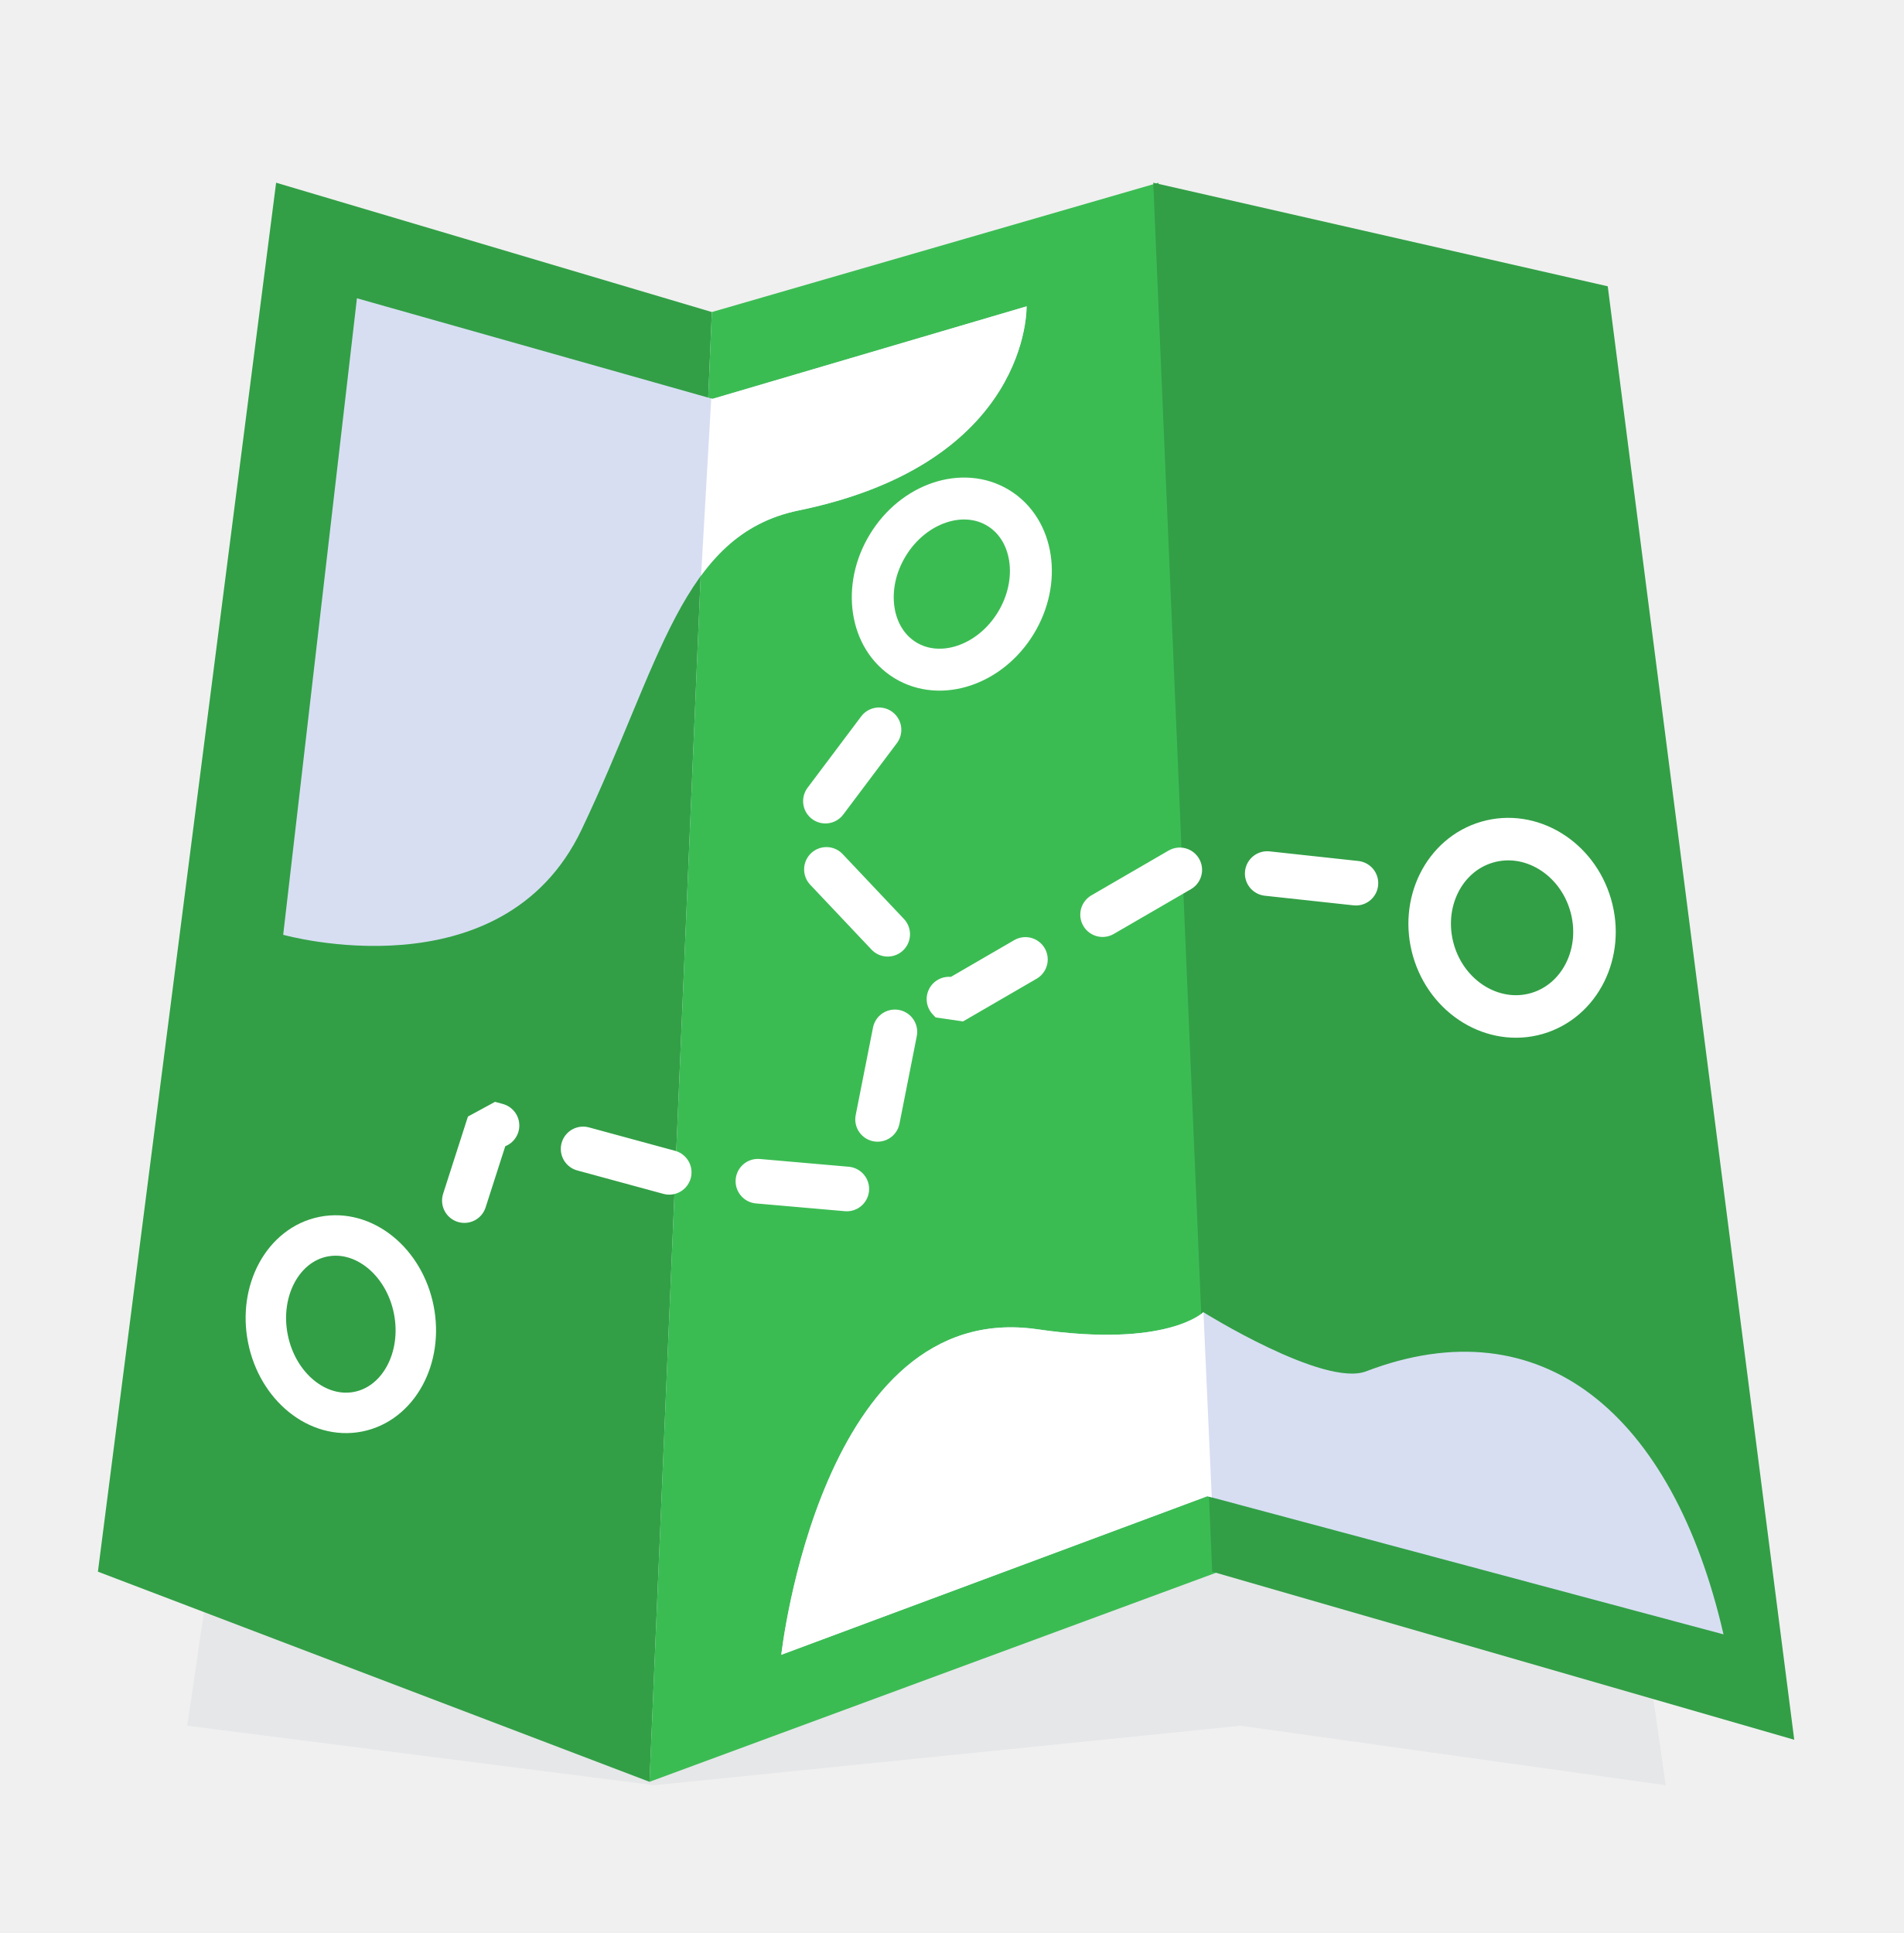
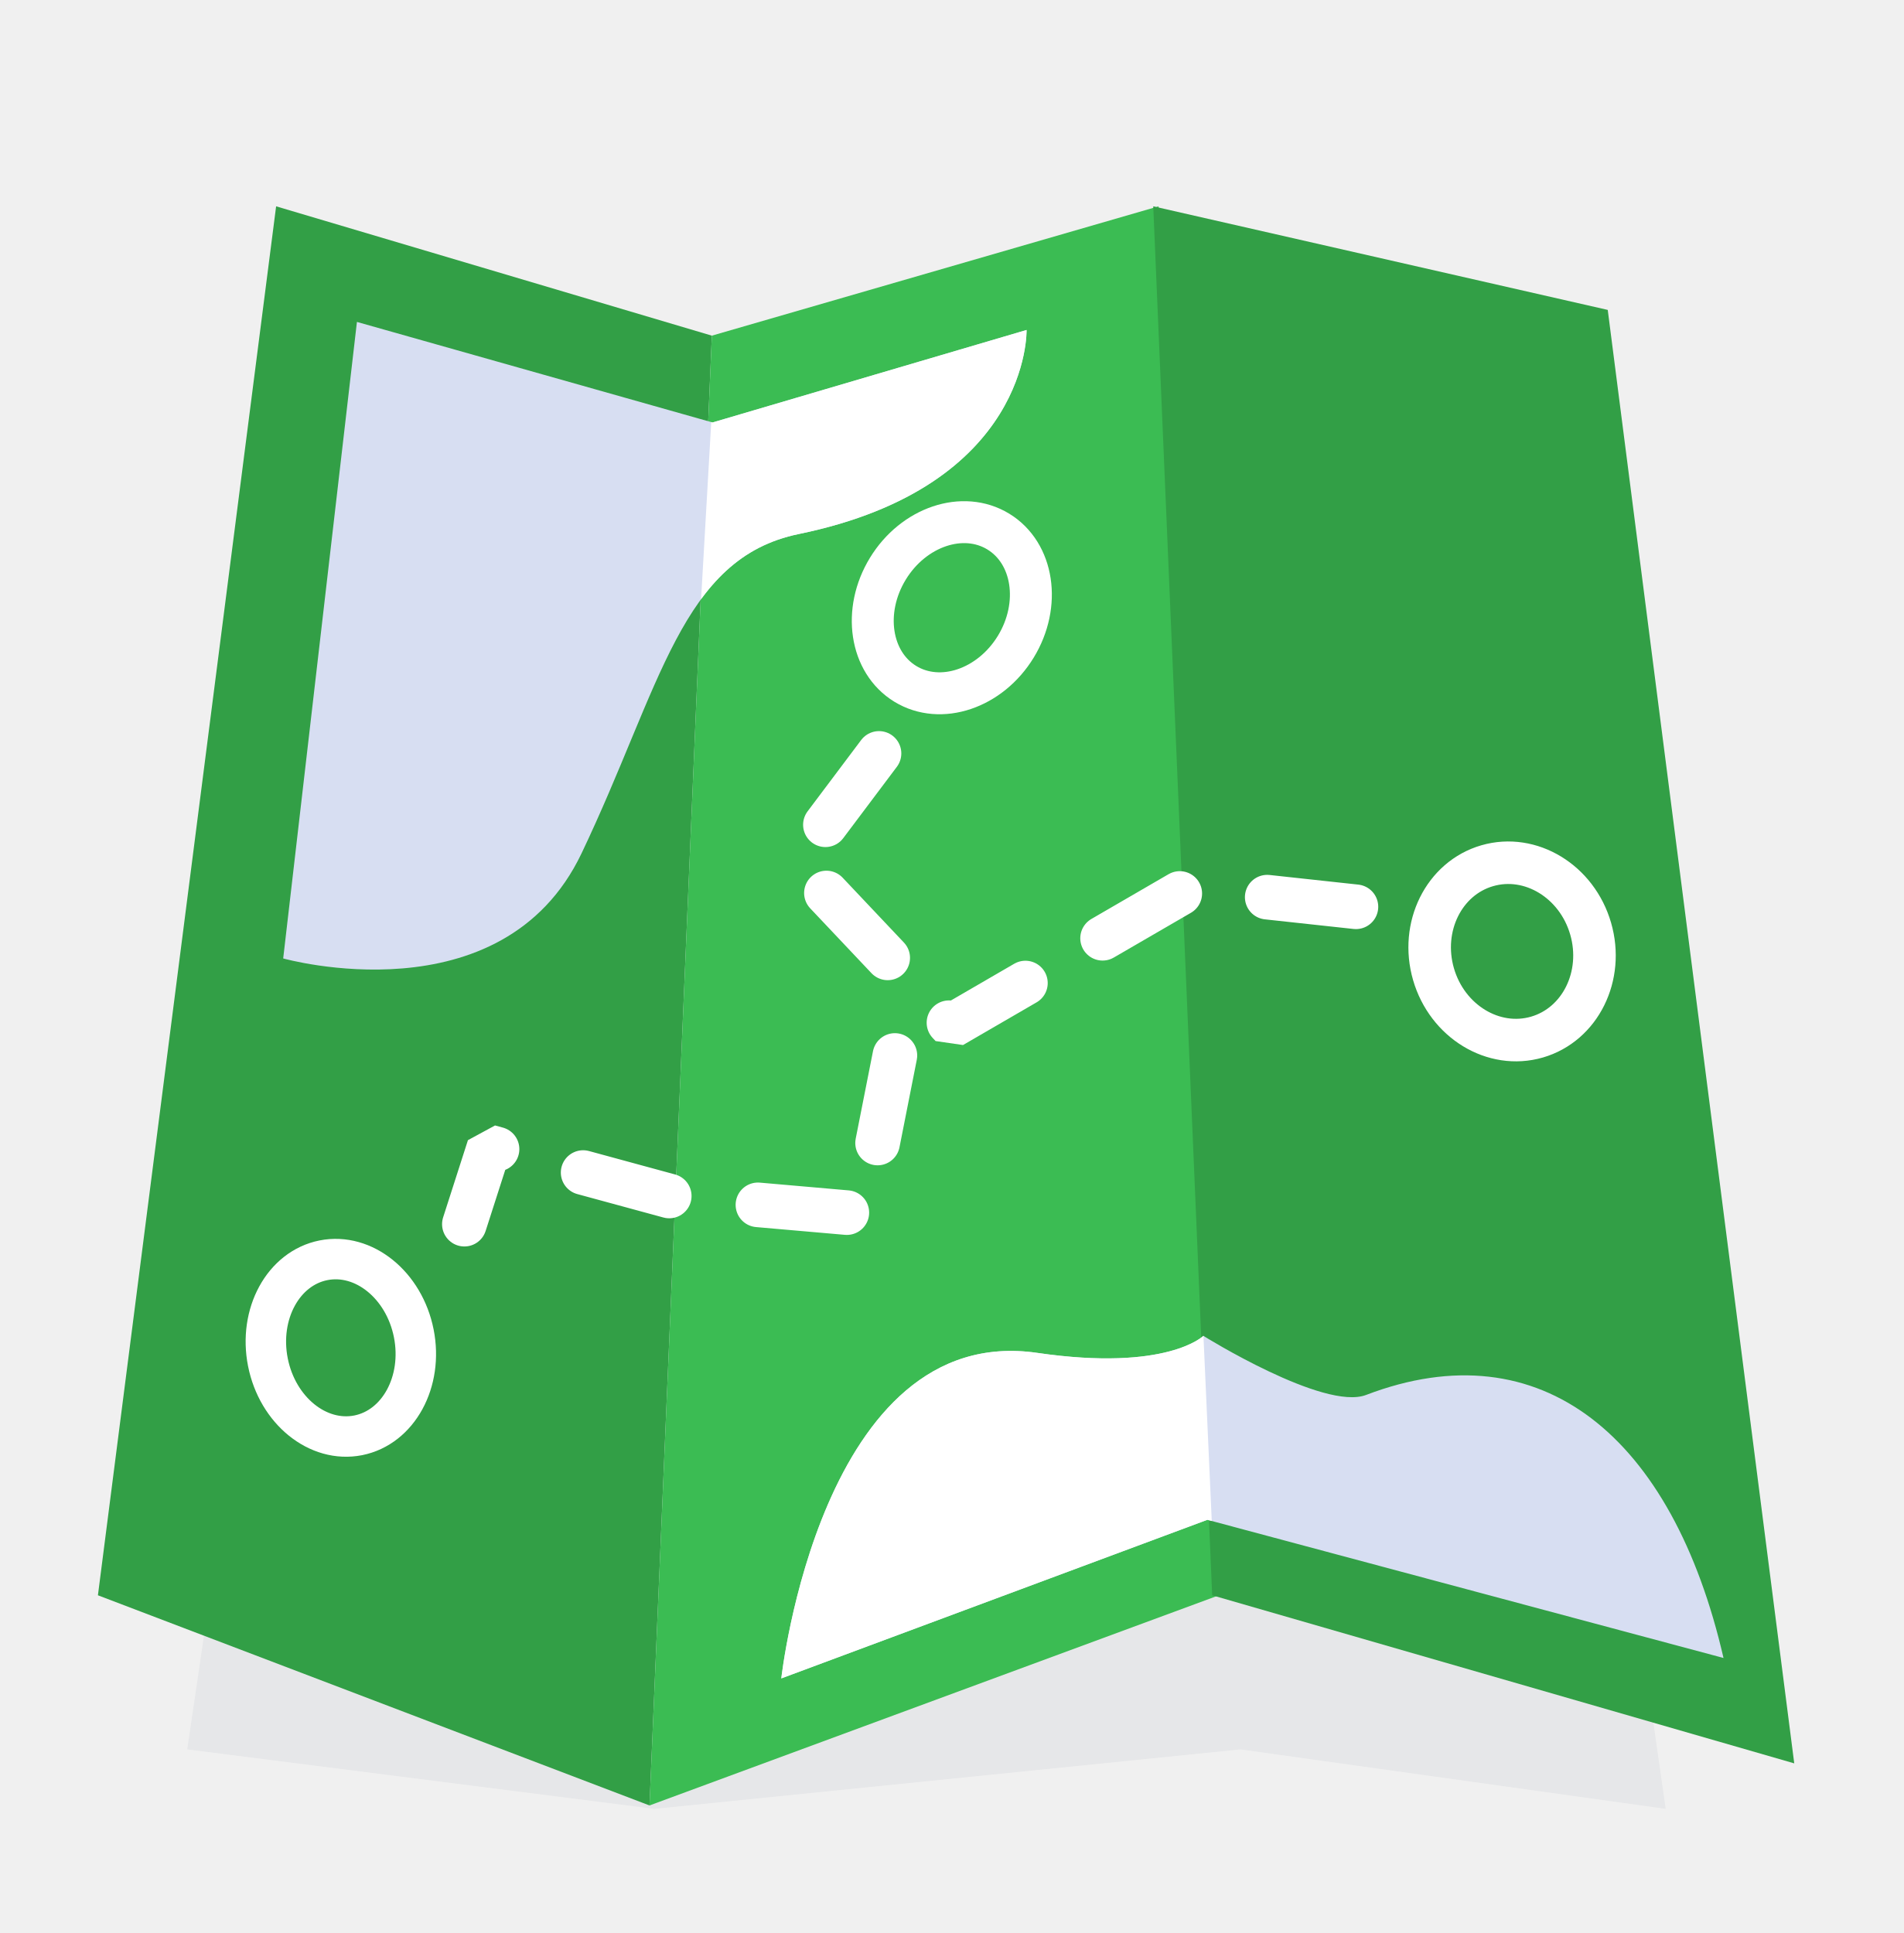
<svg xmlns="http://www.w3.org/2000/svg" width="100%" height="100%" viewBox="0 0 64 65" version="1.1" xml:space="preserve" style="fill-rule:evenodd;clip-rule:evenodd;stroke-linecap:round;stroke-miterlimit:1;">
-   <rect id="Surveillance-muted" x="0" y="0.03" width="64" height="64" style="fill:none;" />
-   <path d="M6.295,58.03L12,19.343L50,18.03L56,60.03L41.704,58.03L22,60.03L6.295,58.03Z" style="fill:#c7ccd1;fill-opacity:0.239;" />
-   <path d="M9.283,6.144L3.292,52.85L21.836,59.916L23.932,10.493L9.283,6.144Z" style="fill:#329f46;fill-rule:nonzero;" />
-   <path d="M38.95,6.144L23.932,10.493L21.836,59.916L40.98,52.85L38.95,6.144Z" style="fill:#3bbc53;fill-rule:nonzero;" />
-   <path d="M38.772,6.144L40.753,52.85L60.322,58.502L57.079,33.217L54.052,9.627L38.772,6.144Z" style="fill:#329f46;fill-rule:nonzero;" />
-   <path d="M45.586,29.698L39.947,29.086L32,33.698L26.805,28.198L29.85,24.144" style="fill:none;stroke:#fff;stroke-width:1.5px;stroke-dasharray:3,3,0,0;" />
-   <path d="M30.086,34.698L29.032,40.03L22.703,39.477L16.446,37.775L15.018,42.22" style="fill:none;stroke:#fff;stroke-width:1.5px;stroke-dasharray:3,3,0,0;" />
-   <path d="M12,10.03L9.521,31.434C9.521,31.434 16.88,33.507 19.552,27.899C22.225,22.292 22.894,17.978 26.853,17.164C34.657,15.558 34.513,10.302 34.513,10.302L23.956,13.412L12,10.03Z" style="fill:#d7def2;" />
+   <rect id="Surveillance-muted" x="0" y="0.825" width="64" height="64" style="fill:none;" />
+   <path d="M6.295,58.825L12,20.138L50,18.825L56,60.825L41.704,58.825L22,60.825L6.295,58.825Z" style="fill:#c7ccd1;fill-opacity:0.239;" />
+   <path d="M9.283,6.938L3.292,53.644L21.836,60.711L23.932,11.287L9.283,6.938Z" style="fill:#329f46;fill-rule:nonzero;" />
+   <path d="M38.95,6.938L23.932,11.287L21.836,60.711L40.98,53.644L38.95,6.938Z" style="fill:#3bbc53;fill-rule:nonzero;" />
+   <path d="M38.772,6.938L40.753,53.644L60.322,59.296L57.079,34.011L54.052,10.421L38.772,6.938Z" style="fill:#329f46;fill-rule:nonzero;" />
+   <path d="M45.586,30.492L39.947,29.88L32,34.492L26.805,28.992L29.85,24.938" style="fill:none;stroke:#fff;stroke-width:1.5px;stroke-dasharray:3,3,0,0;" />
+   <path d="M30.086,35.492L29.032,40.825L22.703,40.272L16.446,38.569L15.018,43.014" style="fill:none;stroke:#fff;stroke-width:1.5px;stroke-dasharray:3,3,0,0;" />
+   <path d="M12,10.825L9.521,32.229C9.521,32.229 16.88,34.302 19.552,28.694C22.225,23.086 22.894,18.773 26.853,17.958C34.657,16.352 34.513,11.096 34.513,11.096L23.956,14.206L12,10.825Z" style="fill:#d7def2;" />
  <clipPath id="_clip1">
-     <path d="M12,10.03L9.521,31.434C9.521,31.434 16.88,33.507 19.552,27.899C22.225,22.292 22.894,17.978 26.853,17.164C34.657,15.558 34.513,10.302 34.513,10.302L23.956,13.412L12,10.03Z" />
+     <path d="M12,10.825L9.521,32.229C9.521,32.229 16.88,34.302 19.552,28.694C22.225,23.086 22.894,18.773 26.853,17.958C34.657,16.352 34.513,11.096 34.513,11.096L23.956,14.206L12,10.825Z" />
  </clipPath>
  <g clip-path="url(#_clip1)">
-     <path d="M24.331,6.081L22.965,29.918L37.483,20.758L37.064,3.442L24.331,6.081Z" style="fill:#fff;" />
+     <path d="M24.331,6.875L22.965,30.712L37.483,21.553L37.064,4.237L24.331,6.875Z" style="fill:#fff;" />
  </g>
-   <path d="M57.944,54.958L40.591,50.312L26.267,55.644C26.267,55.644 27.597,43.638 34.877,44.699C39.24,45.335 40.457,44.125 40.457,44.125C40.457,44.125 44.51,46.655 45.928,46.113C51.826,43.859 56.233,47.527 57.944,54.958Z" style="fill:#d7def2;" />
+   <path d="M57.944,55.752L40.591,51.106L26.267,56.439C26.267,56.439 27.597,44.432 34.877,45.493C39.24,46.129 40.457,44.92 40.457,44.92C40.457,44.92 44.51,47.449 45.928,46.907C51.826,44.654 56.233,48.321 57.944,55.752Z" style="fill:#d7def2;" />
  <clipPath id="_clip2">
-     <path d="M57.944,54.958L40.591,50.312L26.267,55.644C26.267,55.644 27.597,43.638 34.877,44.699C39.24,45.335 40.457,44.125 40.457,44.125C40.457,44.125 44.51,46.655 45.928,46.113C51.826,43.859 56.233,47.527 57.944,54.958Z" />
+     <path d="M57.944,55.752L40.591,51.106L26.267,56.439C26.267,56.439 27.597,44.432 34.877,45.493C39.24,46.129 40.457,44.92 40.457,44.92C40.457,44.92 44.51,47.449 45.928,46.907C51.826,44.654 56.233,48.321 57.944,55.752Z" />
  </clipPath>
  <g clip-path="url(#_clip2)">
-     <path d="M40.154,37.321L40.927,54.54L23.487,62.837L23.577,43.798L40.154,37.321Z" style="fill:#fff;" />
+     <path d="M40.154,38.115L40.927,55.334L23.487,63.631L23.577,44.592L40.154,38.115Z" style="fill:#fff;" />
  </g>
-   <path d="M50.001,28.317C51.459,27.894 53.017,28.843 53.477,30.433C53.938,32.023 53.128,33.657 51.671,34.08C50.213,34.502 48.655,33.554 48.194,31.963C47.734,30.373 48.543,28.739 50.001,28.317Z" style="fill:none;stroke:#fff;stroke-width:1.43px;" />
-   <path d="M10.875,41.585C12.229,41.317 13.589,42.417 13.911,44.041C14.233,45.665 13.396,47.202 12.043,47.47C10.689,47.739 9.329,46.638 9.007,45.014C8.685,43.39 9.522,41.853 10.875,41.585Z" style="fill:none;stroke:#fff;stroke-width:1.36px;" />
-   <path d="M29.85,18.329C30.713,16.915 32.377,16.356 33.563,17.081C34.75,17.805 35.013,19.54 34.15,20.954C33.287,22.367 31.623,22.926 30.437,22.202C29.25,21.477 28.987,19.742 29.85,18.329Z" style="fill:none;stroke:#fff;stroke-width:1.41px;" />
+   <path d="M50.001,29.111C51.459,28.689 53.017,29.637 53.477,31.227C53.938,32.818 53.128,34.452 51.671,34.874C50.213,35.296 48.655,34.348 48.194,32.758C47.734,31.167 48.543,29.533 50.001,29.111Z" style="fill:none;stroke:#fff;stroke-width:1.43px;" />
+   <path d="M10.875,42.379C12.229,42.111 13.589,43.212 13.911,44.836C14.233,46.46 13.396,47.996 12.043,48.265C10.689,48.533 9.329,47.432 9.007,45.808C8.685,44.184 9.522,42.648 10.875,42.379Z" style="fill:none;stroke:#fff;stroke-width:1.36px;" />
+   <path d="M29.85,19.123C30.713,17.71 32.377,17.151 33.563,17.875C34.75,18.599 35.013,20.335 34.15,21.748C33.287,23.161 31.623,23.72 30.437,22.996C29.25,22.272 28.987,20.536 29.85,19.123Z" style="fill:none;stroke:#fff;stroke-width:1.41px;" />
</svg>
